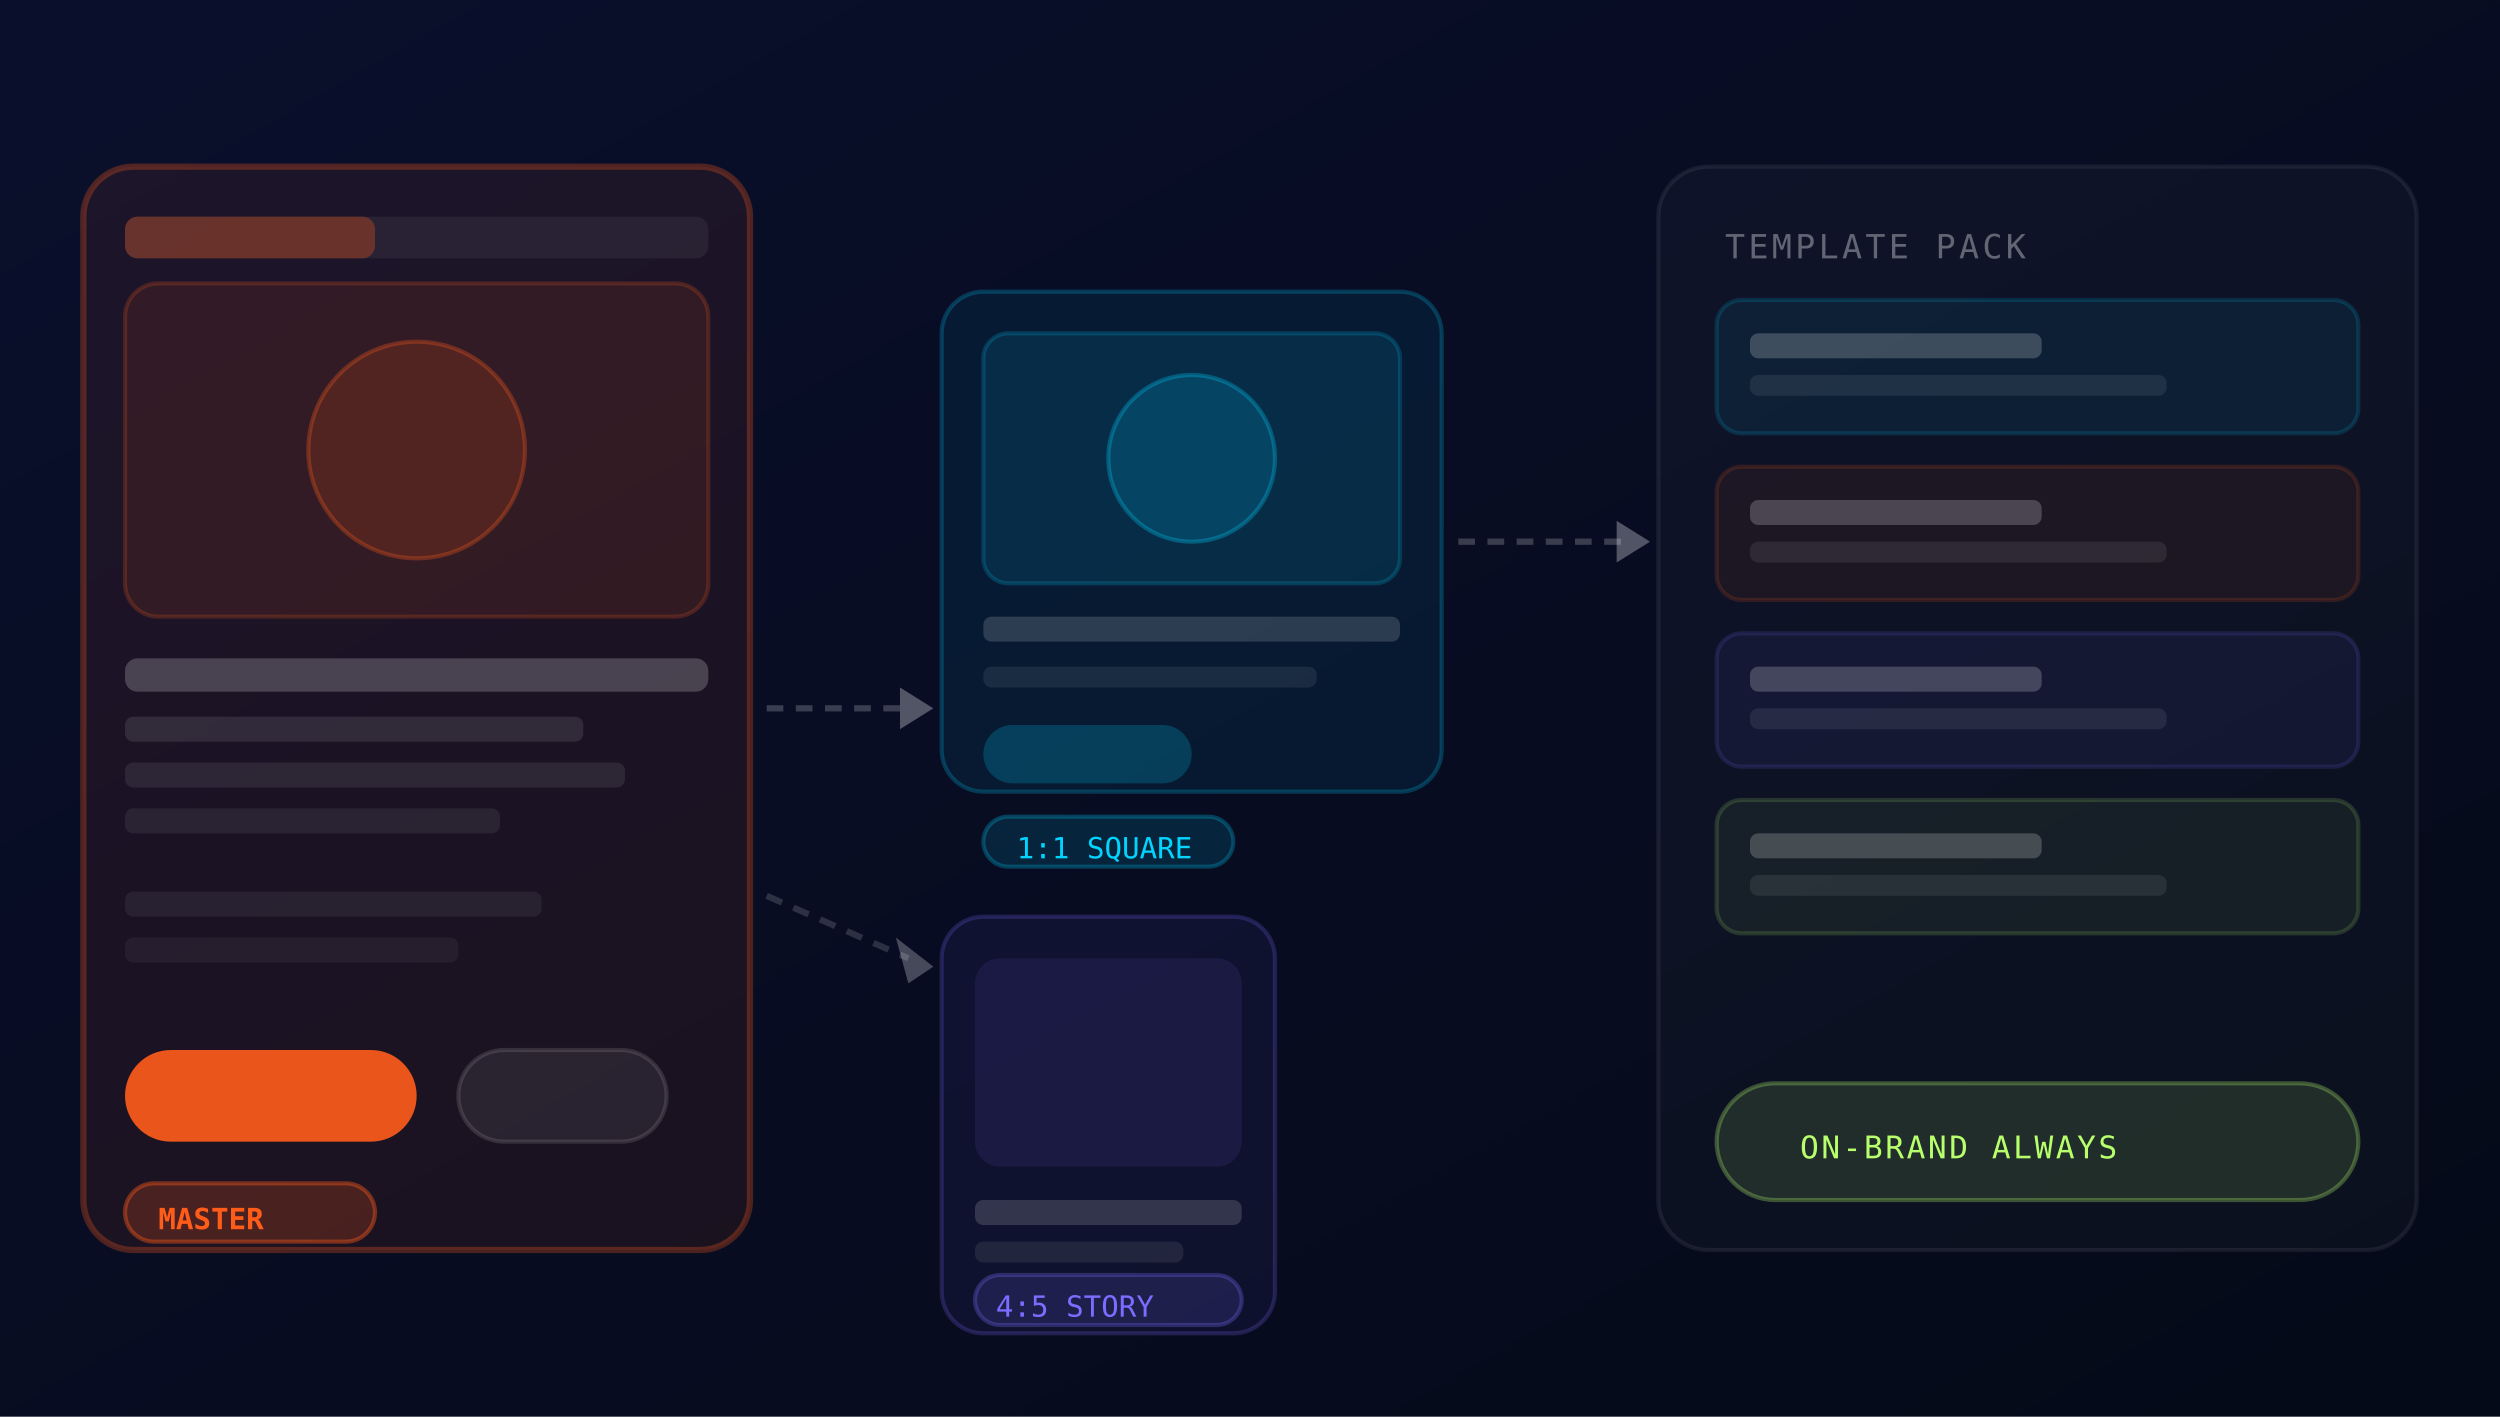
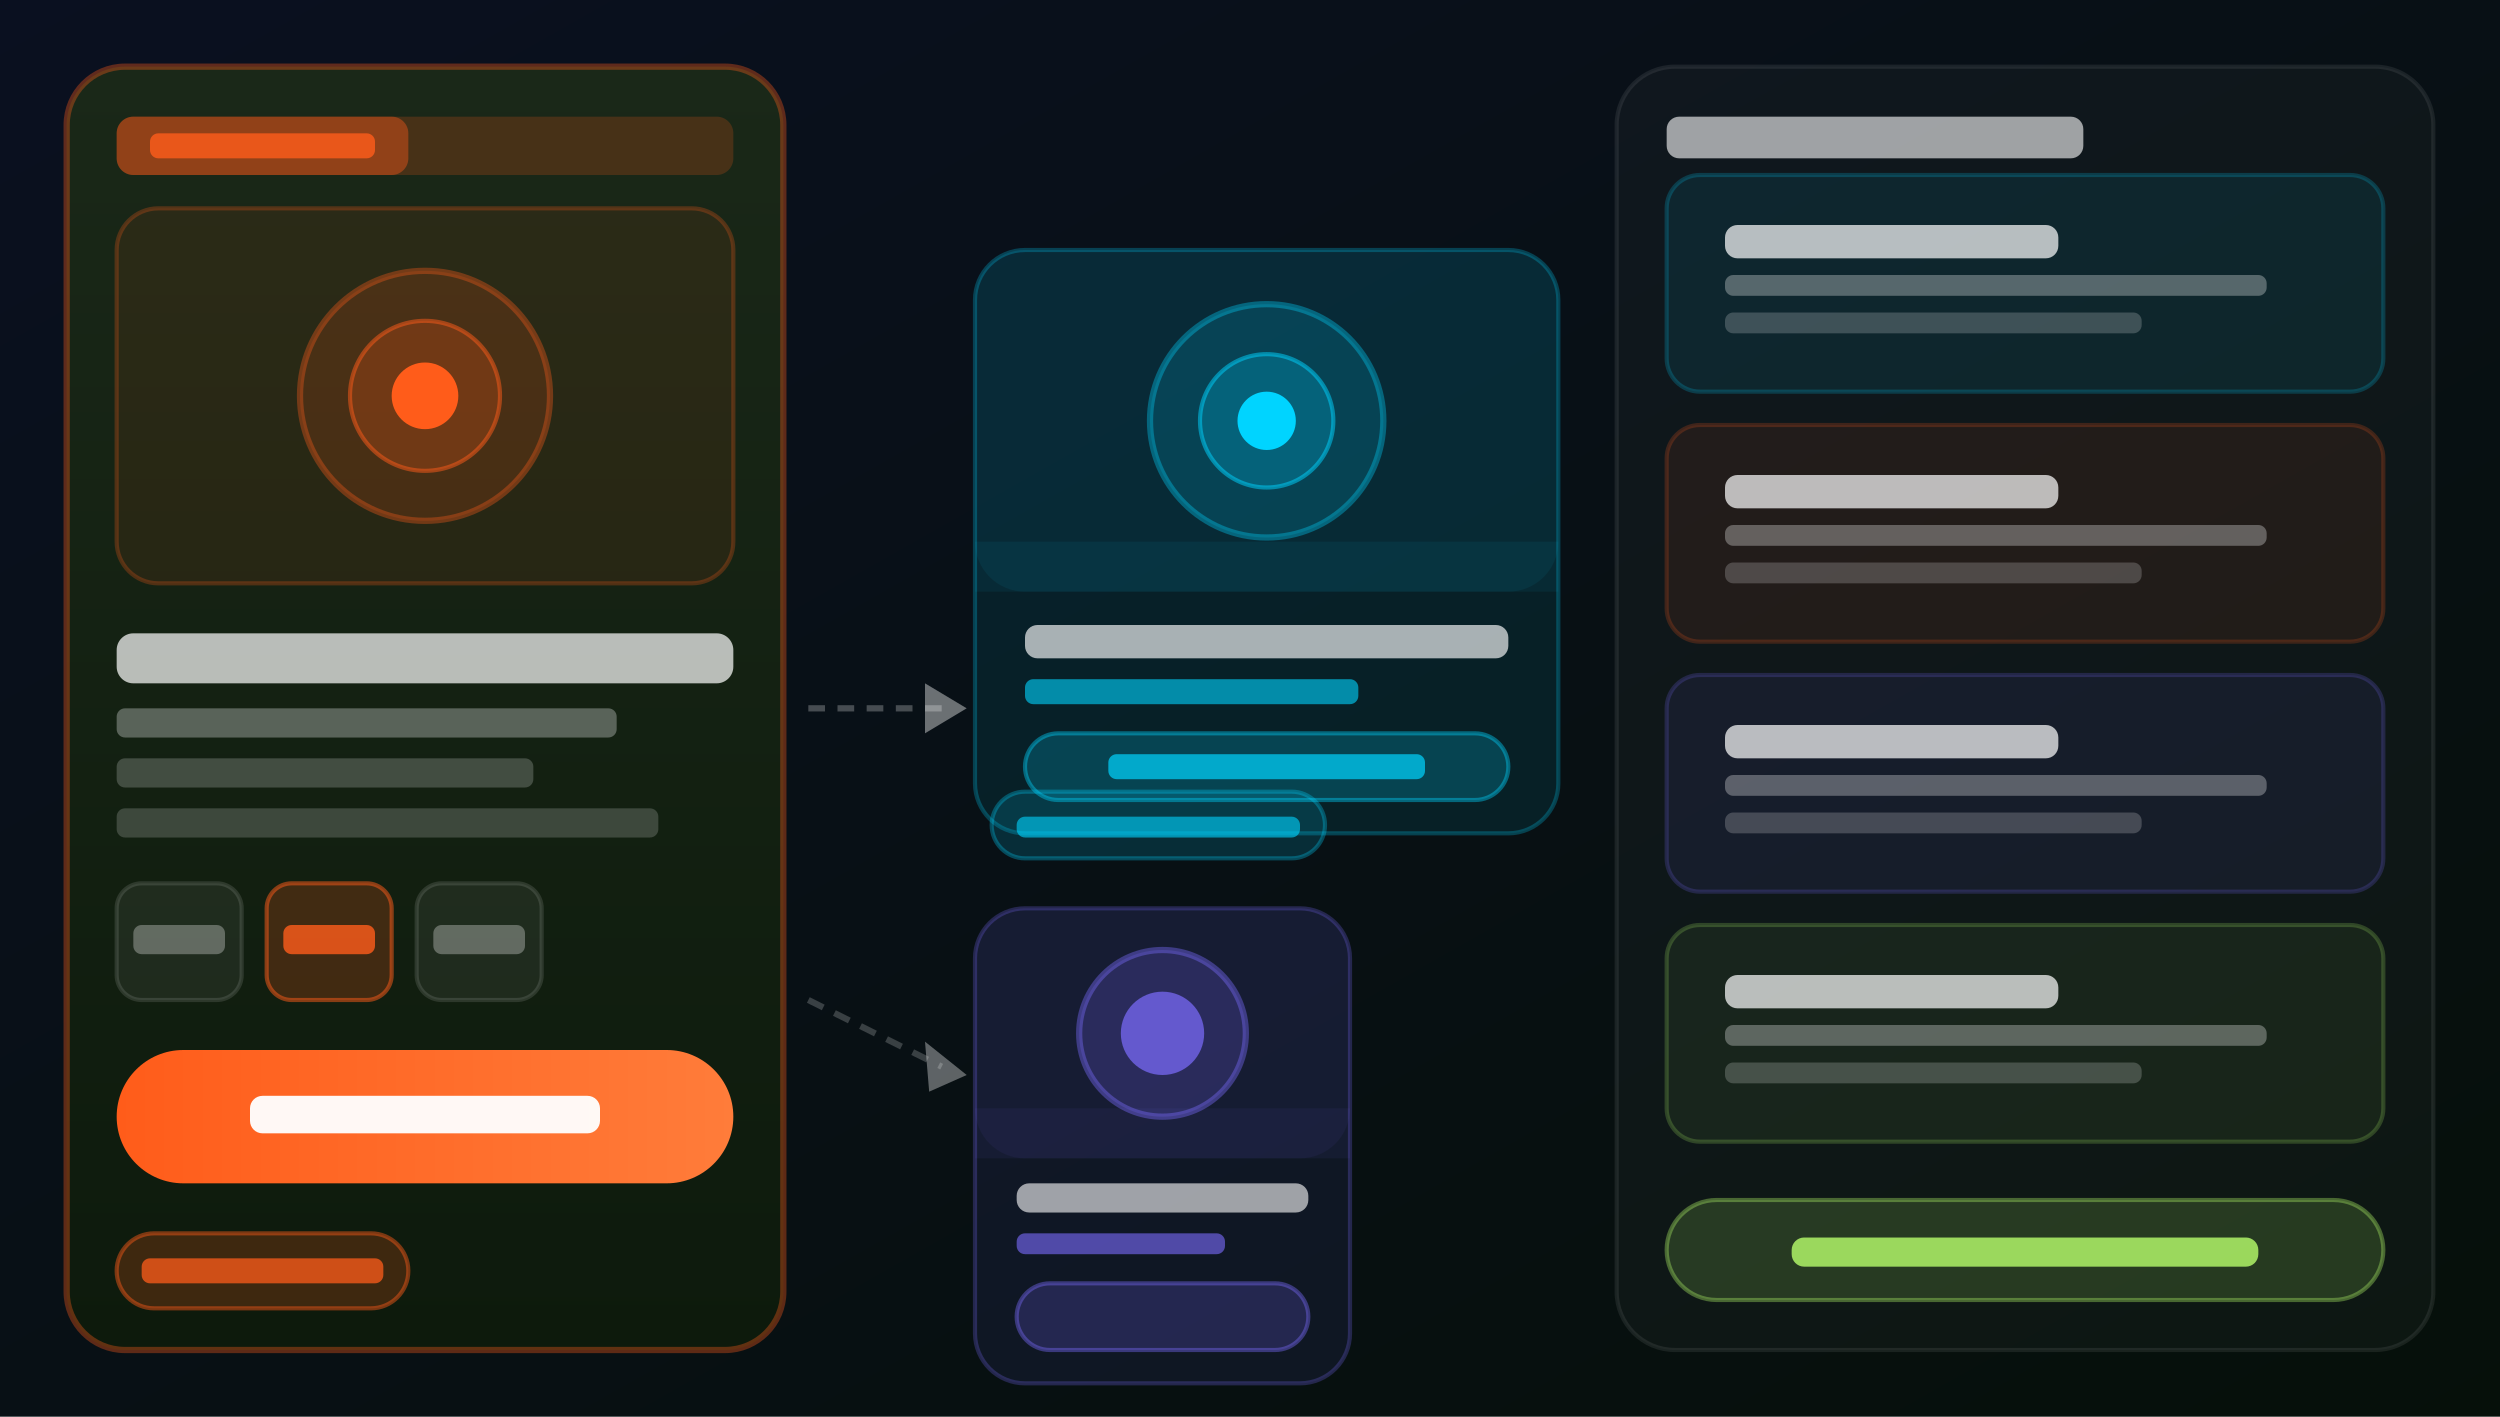
<svg xmlns="http://www.w3.org/2000/svg" viewBox="0 0 600 340" fill="none">
  <defs>
    <linearGradient id="bg" x1="0" y1="0" x2="1" y2="1">
-       <stop offset="0%" stop-color="#0a0f2c" />
-       <stop offset="100%" stop-color="#050a18" />
+       <stop offset="0%" stop-color="#0a1020" />
+       <stop offset="100%" stop-color="#06100a" />
+     </linearGradient>
+     <linearGradient id="master" x1="0" y1="0" x2="0" y2="1">
+       <stop offset="0%" stop-color="#1a2818" />
+       <stop offset="100%" stop-color="#0d1a0c" />
+     </linearGradient>
+     <linearGradient id="btn" x1="0" y1="0" x2="1" y2="0">
+       <stop offset="0%" stop-color="#FF5C1A" />
+       <stop offset="100%" stop-color="#ff7c3a" />
    </linearGradient>
  </defs>
  <rect width="600" height="340" fill="url(#bg)" />
-   <rect x="20" y="40" width="160" height="260" rx="12" fill="rgba(255,92,26,0.08)" stroke="rgba(255,92,26,0.28)" stroke-width="1.5" />
-   <rect x="30" y="52" width="140" height="10" rx="3" fill="rgba(255,255,255,0.06)" />
-   <rect x="30" y="52" width="60" height="10" rx="3" fill="rgba(255,92,26,0.3)" />
-   <rect x="30" y="68" width="140" height="80" rx="8" fill="rgba(255,92,26,0.1)" stroke="rgba(255,92,26,0.2)" />
-   <circle cx="100" cy="108" r="26" fill="rgba(255,92,26,0.15)" stroke="rgba(255,92,26,0.3)" />
-   <rect x="30" y="158" width="140" height="8" rx="3" fill="rgba(255,255,255,0.2)" />
-   <rect x="30" y="172" width="110" height="6" rx="2" fill="rgba(255,255,255,0.1)" />
-   <rect x="30" y="183" width="120" height="6" rx="2" fill="rgba(255,255,255,0.08)" />
-   <rect x="30" y="194" width="90" height="6" rx="2" fill="rgba(255,255,255,0.07)" />
-   <rect x="30" y="214" width="100" height="6" rx="2" fill="rgba(255,255,255,0.06)" />
-   <rect x="30" y="225" width="80" height="6" rx="2" fill="rgba(255,255,255,0.05)" />
-   <rect x="30" y="252" width="70" height="22" rx="11" fill="#FF5C1A" opacity="0.9" />
-   <rect x="110" y="252" width="50" height="22" rx="11" fill="rgba(255,255,255,0.07)" stroke="rgba(255,255,255,0.12)" />
-   <rect x="30" y="284" width="60" height="14" rx="7" fill="rgba(255,92,26,0.2)" stroke="rgba(255,92,26,0.4)" />
-   <text x="38" y="295" font-family="monospace" font-size="7" fill="#FF5C1A" font-weight="bold">MASTER</text>
-   <line x1="184" y1="170" x2="218" y2="170" stroke="rgba(255,255,255,0.2)" stroke-width="1.5" stroke-dasharray="4,3" />
-   <polygon points="216,165 224,170 216,175" fill="rgba(255,255,255,0.3)" />
-   <rect x="226" y="70" width="120" height="120" rx="10" fill="rgba(0,212,255,0.07)" stroke="rgba(0,212,255,0.22)" />
-   <rect x="236" y="80" width="100" height="60" rx="6" fill="rgba(0,212,255,0.1)" stroke="rgba(0,212,255,0.18)" />
-   <circle cx="286" cy="110" r="20" fill="rgba(0,212,255,0.15)" stroke="rgba(0,212,255,0.28)" />
-   <rect x="236" y="148" width="100" height="6" rx="2" fill="rgba(255,255,255,0.15)" />
-   <rect x="236" y="160" width="80" height="5" rx="2" fill="rgba(255,255,255,0.08)" />
-   <rect x="236" y="174" width="50" height="14" rx="7" fill="rgba(0,212,255,0.2)" />
-   <rect x="236" y="196" width="60" height="12" rx="6" fill="rgba(0,212,255,0.12)" stroke="rgba(0,212,255,0.25)" />
-   <text x="244" y="206" font-family="monospace" font-size="7" fill="#00D4FF">1:1 SQUARE</text>
-   <line x1="184" y1="215" x2="218" y2="230" stroke="rgba(255,255,255,0.15)" stroke-width="1.5" stroke-dasharray="4,3" />
-   <polygon points="215,225 224,232 218,236" fill="rgba(255,255,255,0.25)" />
-   <rect x="226" y="220" width="80" height="100" rx="10" fill="rgba(124,108,255,0.07)" stroke="rgba(124,108,255,0.22)" />
-   <rect x="234" y="230" width="64" height="50" rx="6" fill="rgba(124,108,255,0.1)" />
-   <rect x="234" y="288" width="64" height="6" rx="2" fill="rgba(255,255,255,0.15)" />
-   <rect x="234" y="298" width="50" height="5" rx="2" fill="rgba(255,255,255,0.08)" />
-   <rect x="234" y="306" width="64" height="12" rx="6" fill="rgba(124,108,255,0.15)" stroke="rgba(124,108,255,0.28)" />
-   <text x="239" y="316" font-family="monospace" font-size="7" fill="#7c6cff">4:5 STORY</text>
-   <line x1="350" y1="130" x2="390" y2="130" stroke="rgba(255,255,255,0.2)" stroke-width="1.5" stroke-dasharray="4,3" />
-   <polygon points="388,125 396,130 388,135" fill="rgba(255,255,255,0.3)" />
-   <rect x="398" y="40" width="182" height="260" rx="12" fill="rgba(255,255,255,0.025)" stroke="rgba(255,255,255,0.07)" />
-   <text x="414" y="62" font-family="monospace" font-size="8" fill="rgba(255,255,255,0.35)" letter-spacing="0.1em">TEMPLATE PACK</text>
-   <rect x="412" y="72" width="154" height="32" rx="6" fill="rgba(0,212,255,0.07)" stroke="rgba(0,212,255,0.15)" />
-   <rect x="420" y="80" width="70" height="6" rx="2" fill="rgba(255,255,255,0.2)" />
-   <rect x="420" y="90" width="100" height="5" rx="2" fill="rgba(255,255,255,0.08)" />
-   <rect x="412" y="112" width="154" height="32" rx="6" fill="rgba(255,92,26,0.07)" stroke="rgba(255,92,26,0.15)" />
-   <rect x="420" y="120" width="70" height="6" rx="2" fill="rgba(255,255,255,0.2)" />
-   <rect x="420" y="130" width="100" height="5" rx="2" fill="rgba(255,255,255,0.08)" />
-   <rect x="412" y="152" width="154" height="32" rx="6" fill="rgba(124,108,255,0.07)" stroke="rgba(124,108,255,0.15)" />
-   <rect x="420" y="160" width="70" height="6" rx="2" fill="rgba(255,255,255,0.2)" />
-   <rect x="420" y="170" width="100" height="5" rx="2" fill="rgba(255,255,255,0.08)" />
-   <rect x="412" y="192" width="154" height="32" rx="6" fill="rgba(184,255,108,0.06)" stroke="rgba(184,255,108,0.15)" />
-   <rect x="420" y="200" width="70" height="6" rx="2" fill="rgba(255,255,255,0.2)" />
-   <rect x="420" y="210" width="100" height="5" rx="2" fill="rgba(255,255,255,0.08)" />
-   <rect x="412" y="260" width="154" height="28" rx="14" fill="rgba(184,255,108,0.12)" stroke="rgba(184,255,108,0.28)" />
-   <text x="432" y="278" font-family="monospace" font-size="7.5" fill="#b8ff6c" letter-spacing="0.08em">ON-BRAND ALWAYS</text>
+   <rect x="16" y="16" width="172" height="308" rx="14" fill="url(#master)" stroke="rgba(255,92,26,0.35)" stroke-width="1.5" />
+   <rect x="28" y="28" width="148" height="14" rx="4" fill="rgba(255,92,26,0.2)" />
+   <rect x="28" y="28" width="70" height="14" rx="4" fill="rgba(255,92,26,0.4)" />
+   <rect x="36" y="32" width="54" height="6" rx="2" fill="#FF5C1A" opacity="0.8" />
+   <rect x="28" y="50" width="148" height="90" rx="10" fill="rgba(255,92,26,0.08)" stroke="rgba(255,92,26,0.25)" stroke-width="1" />
+   <circle cx="102" cy="95" r="30" fill="rgba(255,92,26,0.15)" stroke="rgba(255,92,26,0.35)" stroke-width="1.5" />
+   <circle cx="102" cy="95" r="18" fill="rgba(255,92,26,0.22)" stroke="rgba(255,92,26,0.5)" stroke-width="1" />
+   <circle cx="102" cy="95" r="8" fill="#FF5C1A" />
+   <rect x="28" y="152" width="148" height="12" rx="4" fill="rgba(255,255,255,0.7)" />
+   <rect x="28" y="170" width="120" height="7" rx="2" fill="rgba(255,255,255,0.3)" />
+   <rect x="28" y="182" width="100" height="7" rx="2" fill="rgba(255,255,255,0.2)" />
+   <rect x="28" y="194" width="130" height="7" rx="2" fill="rgba(255,255,255,0.18)" />
+   <rect x="28" y="212" width="30" height="28" rx="6" fill="rgba(255,255,255,0.06)" stroke="rgba(255,255,255,0.12)" stroke-width="1" />
+   <rect x="32" y="222" width="22" height="7" rx="2" fill="rgba(255,255,255,0.3)" />
+   <rect x="64" y="212" width="30" height="28" rx="6" fill="rgba(255,92,26,0.2)" stroke="rgba(255,92,26,0.5)" stroke-width="1" />
+   <rect x="68" y="222" width="22" height="7" rx="2" fill="#FF5C1A" opacity="0.8" />
+   <rect x="100" y="212" width="30" height="28" rx="6" fill="rgba(255,255,255,0.06)" stroke="rgba(255,255,255,0.12)" stroke-width="1" />
+   <rect x="104" y="222" width="22" height="7" rx="2" fill="rgba(255,255,255,0.3)" />
+   <rect x="28" y="252" width="148" height="32" rx="16" fill="url(#btn)" />
+   <rect x="60" y="263" width="84" height="9" rx="3" fill="white" opacity="0.95" />
+   <rect x="28" y="296" width="70" height="18" rx="9" fill="rgba(255,92,26,0.2)" stroke="rgba(255,92,26,0.45)" stroke-width="1" />
+   <rect x="34" y="302" width="58" height="6" rx="2" fill="#FF5C1A" opacity="0.75" />
+   <line x1="194" y1="170" x2="226" y2="170" stroke="rgba(255,255,255,0.25)" stroke-width="1.5" stroke-dasharray="4,3" />
+   <polygon points="222,164 232,170 222,176" fill="rgba(255,255,255,0.4)" />
+   <rect x="234" y="60" width="140" height="140" rx="12" fill="rgba(0,212,255,0.08)" stroke="rgba(0,212,255,0.25)" stroke-width="1" />
+   <rect x="234" y="60" width="140" height="82" rx="12" fill="rgba(0,212,255,0.06)" />
+   <rect x="234" y="130" width="140" height="12" fill="rgba(0,212,255,0.06)" />
+   <circle cx="304" cy="101" r="28" fill="rgba(0,212,255,0.15)" stroke="rgba(0,212,255,0.35)" stroke-width="1.5" />
+   <circle cx="304" cy="101" r="16" fill="rgba(0,212,255,0.22)" stroke="rgba(0,212,255,0.5)" />
+   <circle cx="304" cy="101" r="7" fill="#00D4FF" />
+   <rect x="246" y="150" width="116" height="8" rx="3" fill="rgba(255,255,255,0.65)" />
+   <rect x="246" y="163" width="80" height="6" rx="2" fill="rgba(0,212,255,0.6)" />
+   <rect x="246" y="176" width="116" height="16" rx="8" fill="rgba(0,212,255,0.2)" stroke="rgba(0,212,255,0.4)" stroke-width="1" />
+   <rect x="266" y="181" width="76" height="6" rx="2" fill="#00D4FF" opacity="0.7" />
+   <rect x="238" y="190" width="80" height="16" rx="8" fill="rgba(0,212,255,0.15)" stroke="rgba(0,212,255,0.3)" stroke-width="1" />
+   <rect x="244" y="196" width="68" height="5" rx="2" fill="#00D4FF" opacity="0.6" />
+   <line x1="194" y1="240" x2="226" y2="256" stroke="rgba(255,255,255,0.2)" stroke-width="1.5" stroke-dasharray="4,3" />
+   <polygon points="222,250 232,258 223,262" fill="rgba(255,255,255,0.35)" />
+   <rect x="234" y="218" width="90" height="114" rx="12" fill="rgba(124,108,255,0.08)" stroke="rgba(124,108,255,0.25)" stroke-width="1" />
+   <rect x="234" y="218" width="90" height="60" rx="12" fill="rgba(124,108,255,0.06)" />
+   <rect x="234" y="266" width="90" height="12" fill="rgba(124,108,255,0.06)" />
+   <circle cx="279" cy="248" r="20" fill="rgba(124,108,255,0.2)" stroke="rgba(124,108,255,0.4)" stroke-width="1.5" />
+   <circle cx="279" cy="248" r="10" fill="#7c6cff" opacity="0.7" />
+   <rect x="244" y="284" width="70" height="7" rx="3" fill="rgba(255,255,255,0.6)" />
+   <rect x="244" y="296" width="50" height="5" rx="2" fill="rgba(124,108,255,0.6)" />
+   <rect x="244" y="308" width="70" height="16" rx="8" fill="rgba(124,108,255,0.2)" stroke="rgba(124,108,255,0.4)" stroke-width="1" />
+   <rect x="388" y="16" width="196" height="308" rx="14" fill="rgba(255,255,255,0.03)" stroke="rgba(255,255,255,0.08)" stroke-width="1" />
+   <rect x="400" y="28" width="100" height="10" rx="3" fill="rgba(255,255,255,0.6)" />
+   <rect x="400" y="42" width="172" height="52" rx="8" fill="rgba(0,212,255,0.08)" stroke="rgba(0,212,255,0.2)" stroke-width="1" />
+   <rect x="414" y="54" width="80" height="8" rx="3" fill="rgba(255,255,255,0.7)" />
+   <rect x="414" y="66" width="130" height="5" rx="2" fill="rgba(255,255,255,0.3)" />
+   <rect x="414" y="75" width="100" height="5" rx="2" fill="rgba(255,255,255,0.2)" />
+   <rect x="400" y="102" width="172" height="52" rx="8" fill="rgba(255,92,26,0.08)" stroke="rgba(255,92,26,0.2)" stroke-width="1" />
+   <rect x="414" y="114" width="80" height="8" rx="3" fill="rgba(255,255,255,0.7)" />
+   <rect x="414" y="126" width="130" height="5" rx="2" fill="rgba(255,255,255,0.3)" />
+   <rect x="414" y="135" width="100" height="5" rx="2" fill="rgba(255,255,255,0.2)" />
+   <rect x="400" y="162" width="172" height="52" rx="8" fill="rgba(124,108,255,0.08)" stroke="rgba(124,108,255,0.2)" stroke-width="1" />
+   <rect x="414" y="174" width="80" height="8" rx="3" fill="rgba(255,255,255,0.7)" />
+   <rect x="414" y="186" width="130" height="5" rx="2" fill="rgba(255,255,255,0.3)" />
+   <rect x="414" y="195" width="100" height="5" rx="2" fill="rgba(255,255,255,0.2)" />
+   <rect x="400" y="222" width="172" height="52" rx="8" fill="rgba(184,255,108,0.06)" stroke="rgba(184,255,108,0.2)" stroke-width="1" />
+   <rect x="414" y="234" width="80" height="8" rx="3" fill="rgba(255,255,255,0.7)" />
+   <rect x="414" y="246" width="130" height="5" rx="2" fill="rgba(255,255,255,0.3)" />
+   <rect x="414" y="255" width="100" height="5" rx="2" fill="rgba(255,255,255,0.2)" />
+   <rect x="400" y="288" width="172" height="24" rx="12" fill="rgba(184,255,108,0.15)" stroke="rgba(184,255,108,0.35)" stroke-width="1" />
+   <rect x="430" y="297" width="112" height="7" rx="3" fill="#b8ff6c" opacity="0.8" />
</svg>
